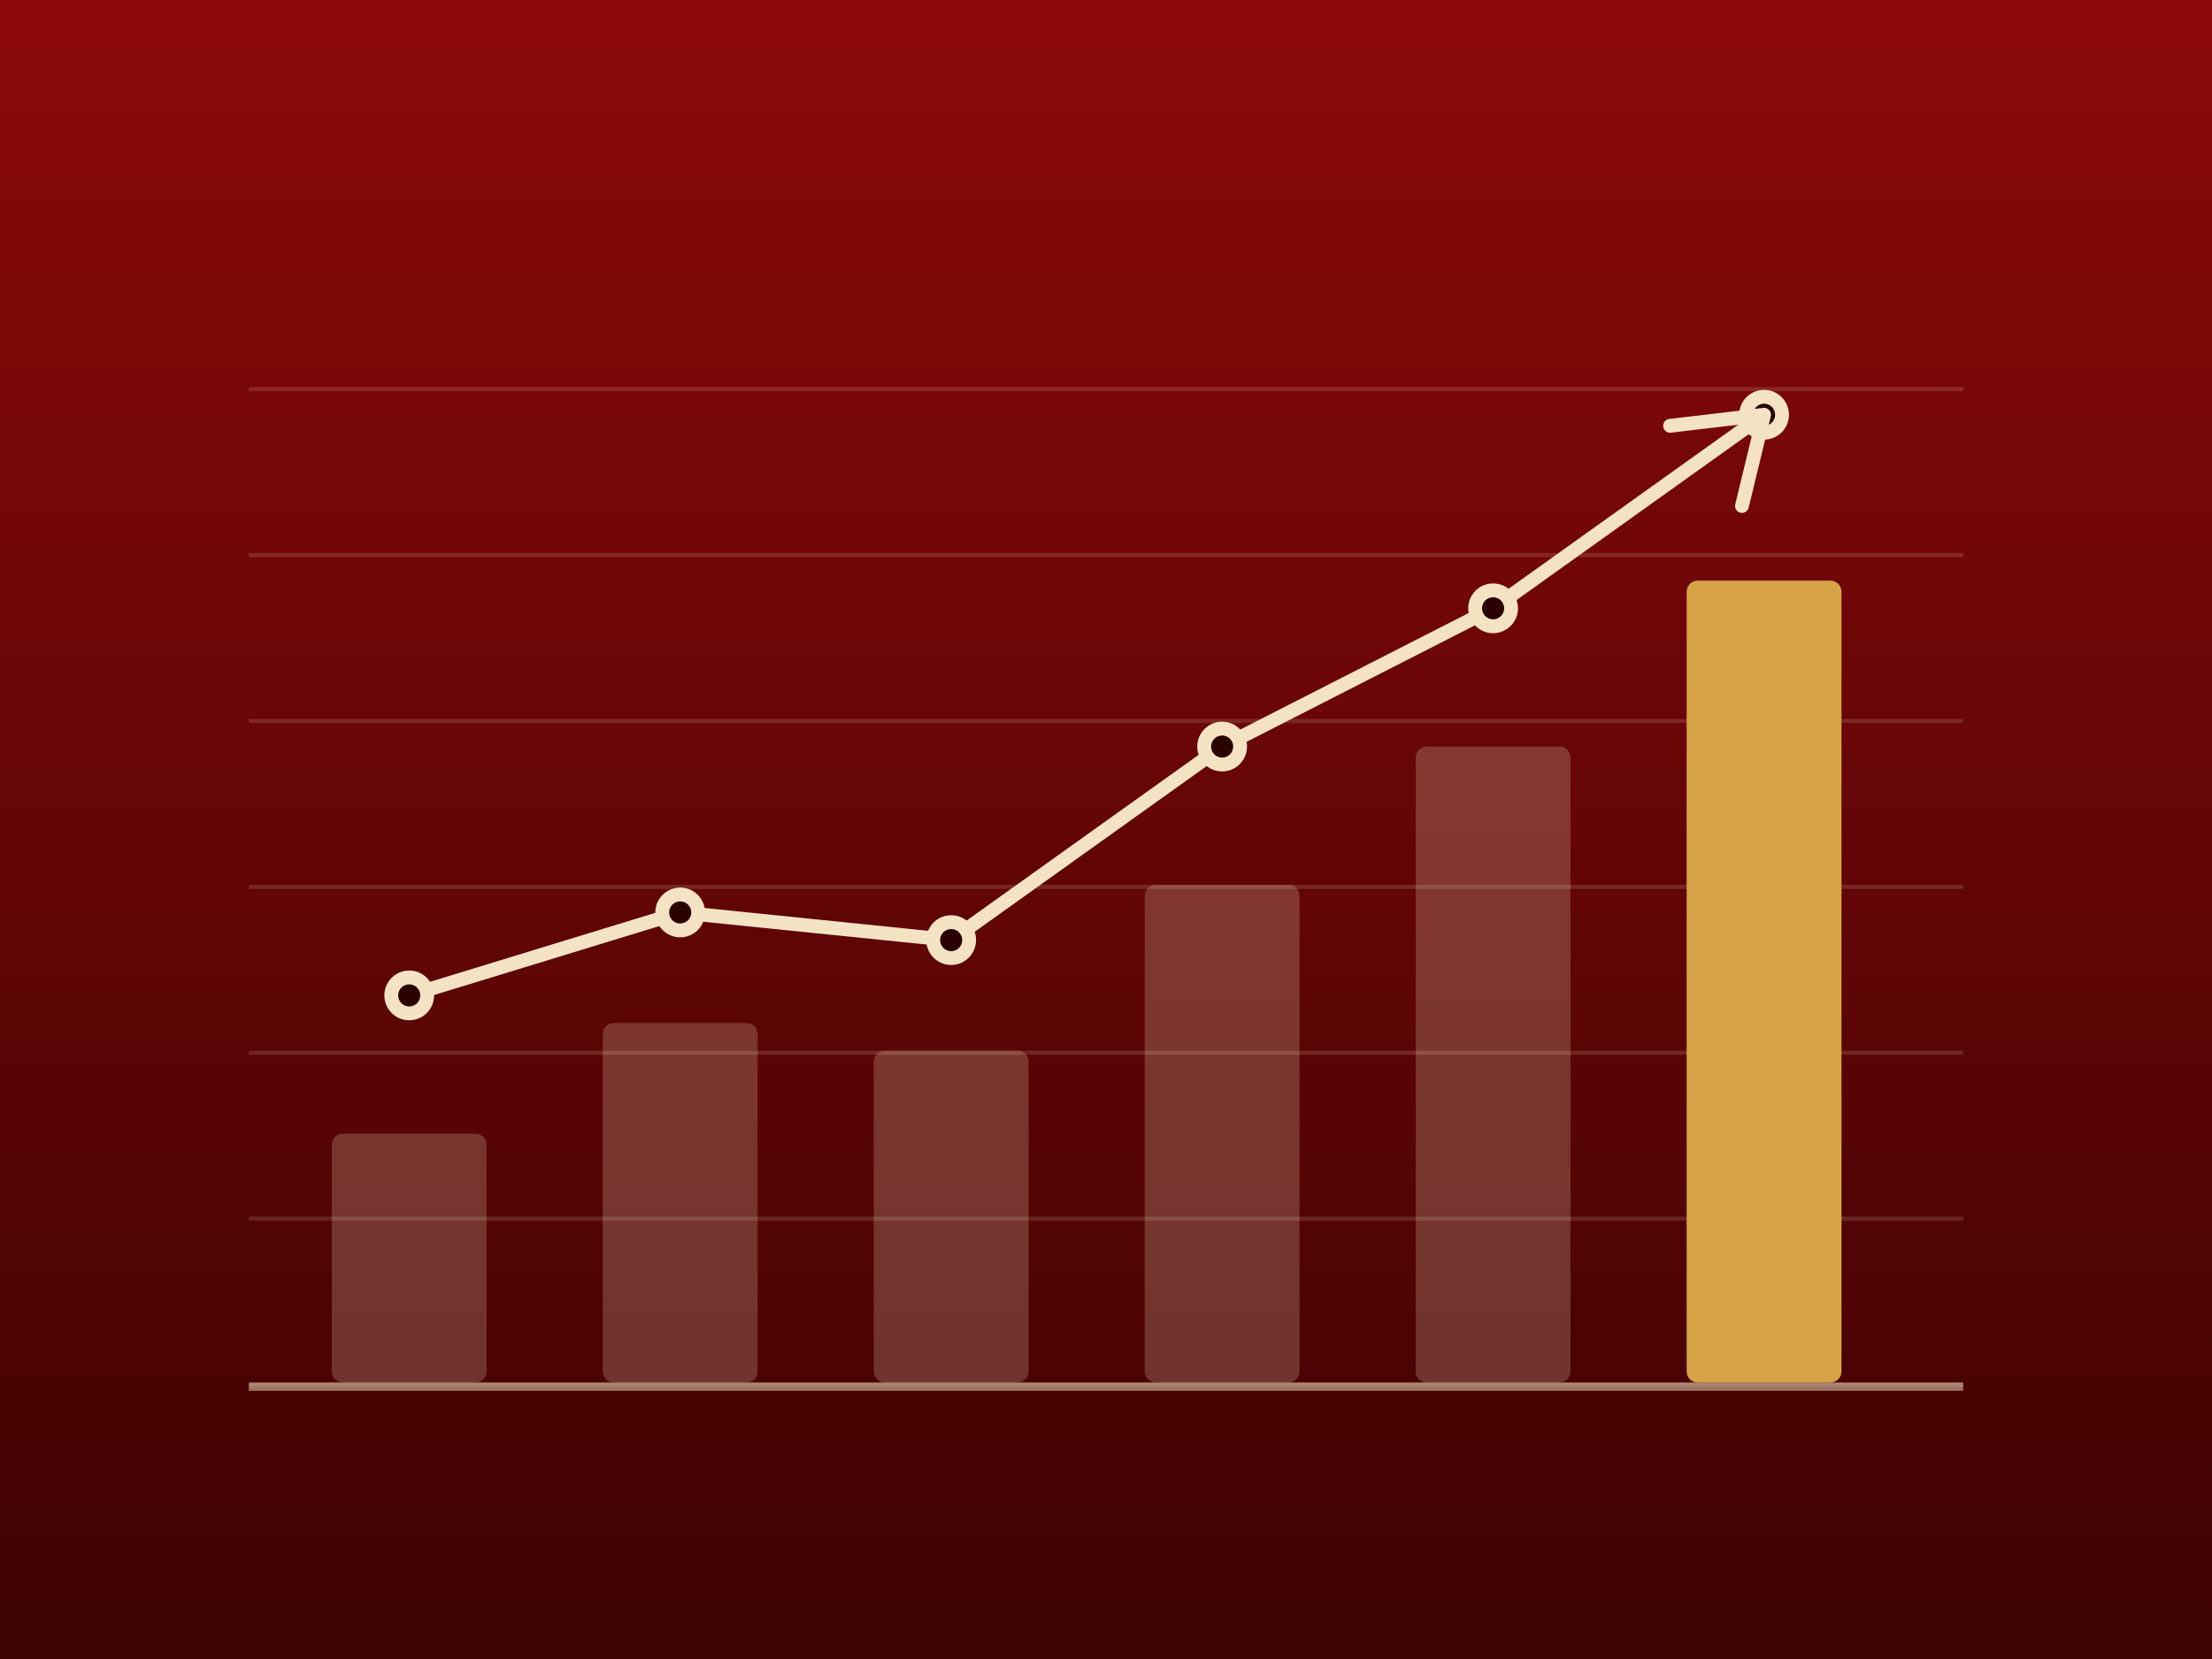
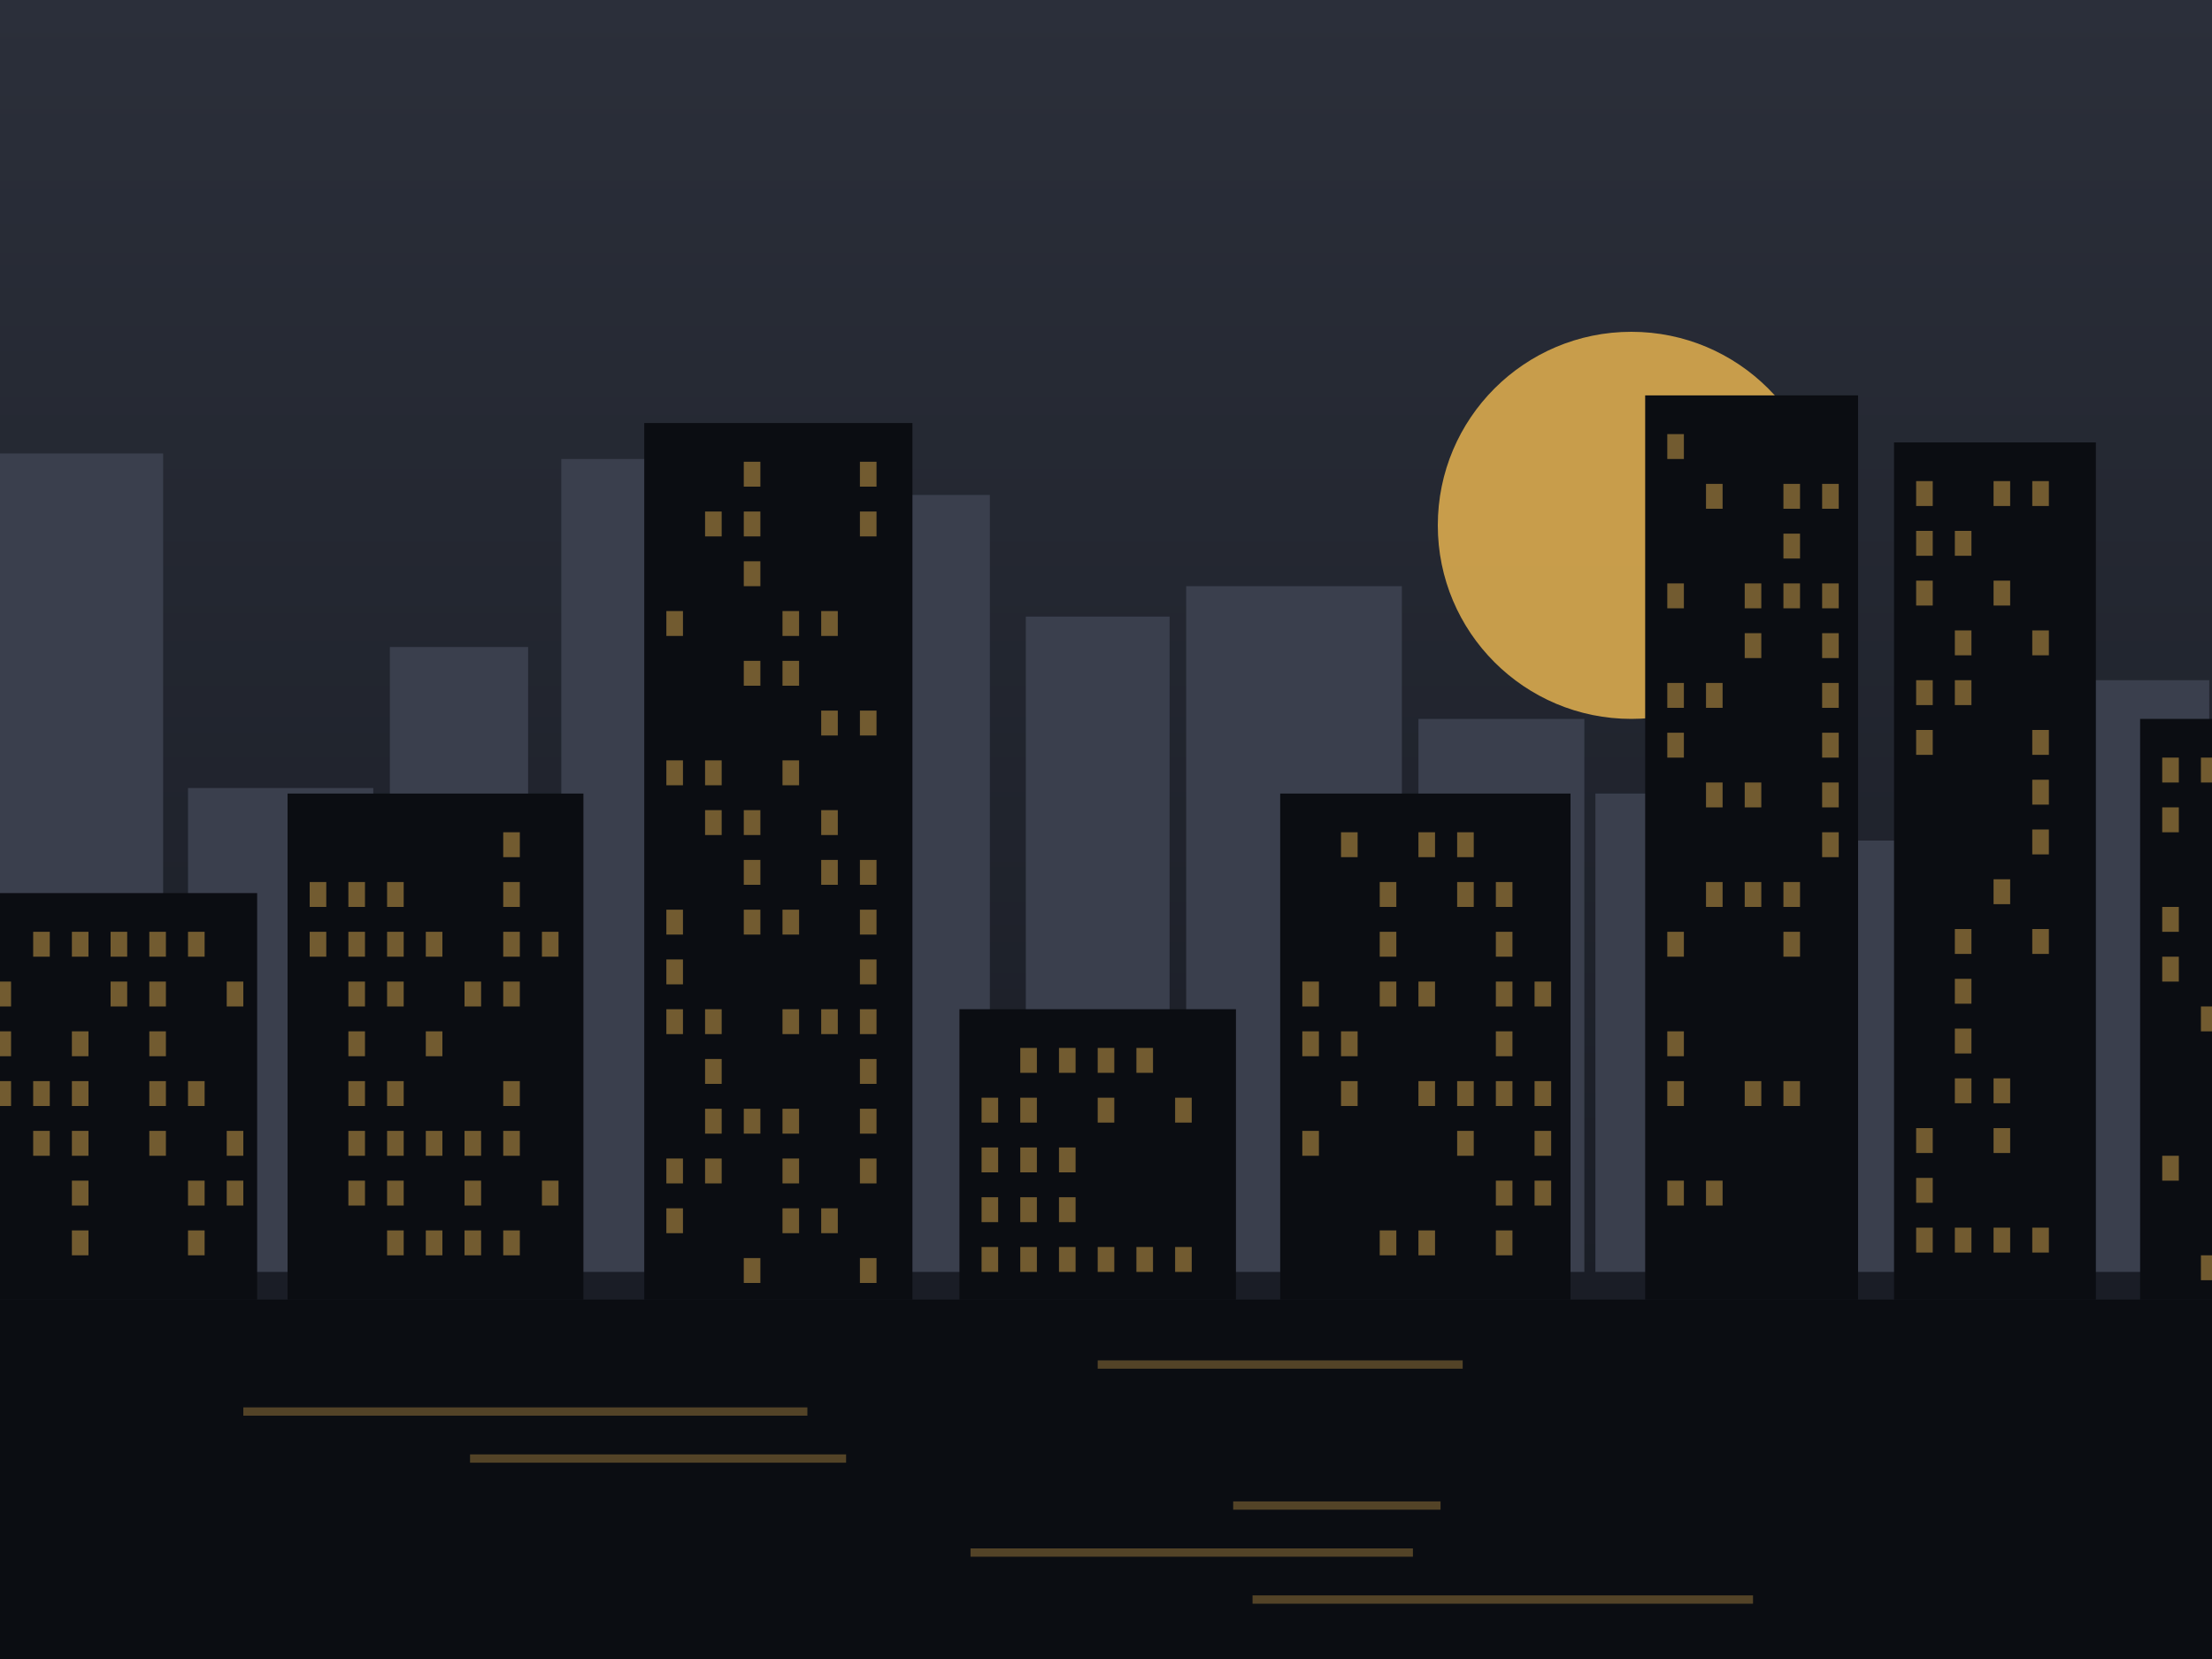
<svg xmlns="http://www.w3.org/2000/svg" viewBox="0 0 800 600" preserveAspectRatio="xMidYMid slice" role="img">
  <defs>
    <linearGradient id="sky" x1="0" y1="0" x2="0" y2="1">
-       <stop offset="0" stop-color="#8c0909" />
-       <stop offset="1" stop-color="#3d0202" />
+       <stop offset="0" stop-color="#2b2f3a" />
+       <stop offset="1" stop-color="#151820" />
    </linearGradient>
  </defs>
  <rect width="800" height="600" fill="url(#sky)" />
-   <rect x="90" y="140" width="620" height="1.5" fill="#f3e3c3" opacity=".15" />
-   <rect x="90" y="200" width="620" height="1.5" fill="#f3e3c3" opacity=".15" />
-   <rect x="90" y="260" width="620" height="1.5" fill="#f3e3c3" opacity=".15" />
-   <rect x="90" y="320" width="620" height="1.5" fill="#f3e3c3" opacity=".15" />
-   <rect x="90" y="380" width="620" height="1.5" fill="#f3e3c3" opacity=".15" />
-   <rect x="90" y="440" width="620" height="1.5" fill="#f3e3c3" opacity=".15" />
-   <rect x="90" y="500" width="620" height="1.5" fill="#f3e3c3" opacity=".15" />
-   <rect x="120" y="410" width="56" height="90" rx="4" fill="#f3e3c3" opacity="0.22" />
-   <rect x="218" y="370" width="56" height="130" rx="4" fill="#f3e3c3" opacity="0.22" />
-   <rect x="316" y="380" width="56" height="120" rx="4" fill="#f3e3c3" opacity="0.22" />
-   <rect x="414" y="320" width="56" height="180" rx="4" fill="#f3e3c3" opacity="0.22" />
-   <rect x="512" y="270" width="56" height="230" rx="4" fill="#f3e3c3" opacity="0.22" />
-   <rect x="610" y="210" width="56" height="290" rx="4" fill="#d6a447" opacity="1" />
-   <path d="M148 360 L246 330 L344 340 L442 270 L540 220 L638 150" fill="none" stroke="#f3e3c3" stroke-width="5" stroke-linecap="round" stroke-linejoin="round" />
-   <circle cx="148" cy="360" r="9" fill="#f3e3c3" />
-   <circle cx="148" cy="360" r="4" fill="#2a0101" />
-   <circle cx="246" cy="330" r="9" fill="#f3e3c3" />
-   <circle cx="246" cy="330" r="4" fill="#2a0101" />
-   <circle cx="344" cy="340" r="9" fill="#f3e3c3" />
-   <circle cx="344" cy="340" r="4" fill="#2a0101" />
-   <circle cx="442" cy="270" r="9" fill="#f3e3c3" />
-   <circle cx="442" cy="270" r="4" fill="#2a0101" />
-   <circle cx="540" cy="220" r="9" fill="#f3e3c3" />
-   <circle cx="540" cy="220" r="4" fill="#2a0101" />
-   <circle cx="638" cy="150" r="9" fill="#f3e3c3" />
-   <circle cx="638" cy="150" r="4" fill="#2a0101" />
-   <path d="M638 150 l-34 4 m34 -4 l-8 33" stroke="#f3e3c3" stroke-width="5" stroke-linecap="round" />
-   <rect x="90" y="500" width="620" height="3" fill="#f3e3c3" opacity=".5" />
+   <circle cx="590" cy="190" r="70" fill="#d9aa4e" opacity=".9" />
+   <rect x="-20" y="164" width="79" height="296" fill="#3a3f4d" />
+   <rect x="68" y="285" width="67" height="175" fill="#3a3f4d" />
+   <rect x="141" y="234" width="50" height="226" fill="#3a3f4d" />
+   <rect x="203" y="166" width="79" height="294" fill="#3a3f4d" />
+   <rect x="287" y="179" width="71" height="281" fill="#3a3f4d" />
+   <rect x="371" y="223" width="52" height="237" fill="#3a3f4d" />
+   <rect x="429" y="212" width="78" height="248" fill="#3a3f4d" />
+   <rect x="513" y="260" width="60" height="200" fill="#3a3f4d" />
+   <rect x="577" y="287" width="57" height="173" fill="#3a3f4d" />
+   <rect x="646" y="304" width="87" height="156" fill="#3a3f4d" />
+   <rect x="743" y="246" width="56" height="214" fill="#3a3f4d" />
+   <rect x="-10" y="323" width="103" height="147" fill="#0b0d12" />
+   <rect x="12" y="337" width="6" height="9" fill="#d9aa4e" opacity="0.5" />
+   <rect x="26" y="337" width="6" height="9" fill="#d9aa4e" opacity="0.5" />
+   <rect x="40" y="337" width="6" height="9" fill="#d9aa4e" opacity="0.5" />
+   <rect x="54" y="337" width="6" height="9" fill="#d9aa4e" opacity="0.5" />
+   <rect x="68" y="337" width="6" height="9" fill="#d9aa4e" opacity="0.5" />
+   <rect x="-2" y="355" width="6" height="9" fill="#d9aa4e" opacity="0.5" />
+   <rect x="40" y="355" width="6" height="9" fill="#d9aa4e" opacity="0.5" />
+   <rect x="54" y="355" width="6" height="9" fill="#d9aa4e" opacity="0.5" />
+   <rect x="82" y="355" width="6" height="9" fill="#d9aa4e" opacity="0.5" />
+   <rect x="-2" y="373" width="6" height="9" fill="#d9aa4e" opacity="0.5" />
+   <rect x="26" y="373" width="6" height="9" fill="#d9aa4e" opacity="0.5" />
+   <rect x="54" y="373" width="6" height="9" fill="#d9aa4e" opacity="0.5" />
+   <rect x="-2" y="391" width="6" height="9" fill="#d9aa4e" opacity="0.5" />
+   <rect x="12" y="391" width="6" height="9" fill="#d9aa4e" opacity="0.5" />
+   <rect x="26" y="391" width="6" height="9" fill="#d9aa4e" opacity="0.5" />
+   <rect x="54" y="391" width="6" height="9" fill="#d9aa4e" opacity="0.5" />
+   <rect x="68" y="391" width="6" height="9" fill="#d9aa4e" opacity="0.5" />
+   <rect x="12" y="409" width="6" height="9" fill="#d9aa4e" opacity="0.5" />
+   <rect x="26" y="409" width="6" height="9" fill="#d9aa4e" opacity="0.5" />
+   <rect x="54" y="409" width="6" height="9" fill="#d9aa4e" opacity="0.5" />
+   <rect x="82" y="409" width="6" height="9" fill="#d9aa4e" opacity="0.5" />
+   <rect x="26" y="427" width="6" height="9" fill="#d9aa4e" opacity="0.5" />
+   <rect x="68" y="427" width="6" height="9" fill="#d9aa4e" opacity="0.5" />
+   <rect x="82" y="427" width="6" height="9" fill="#d9aa4e" opacity="0.5" />
+   <rect x="26" y="445" width="6" height="9" fill="#d9aa4e" opacity="0.5" />
+   <rect x="68" y="445" width="6" height="9" fill="#d9aa4e" opacity="0.5" />
+   <rect x="104" y="287" width="107" height="183" fill="#0b0d12" />
+   <rect x="182" y="301" width="6" height="9" fill="#d9aa4e" opacity="0.5" />
+   <rect x="112" y="319" width="6" height="9" fill="#d9aa4e" opacity="0.5" />
+   <rect x="126" y="319" width="6" height="9" fill="#d9aa4e" opacity="0.5" />
+   <rect x="140" y="319" width="6" height="9" fill="#d9aa4e" opacity="0.5" />
+   <rect x="182" y="319" width="6" height="9" fill="#d9aa4e" opacity="0.5" />
+   <rect x="112" y="337" width="6" height="9" fill="#d9aa4e" opacity="0.5" />
+   <rect x="126" y="337" width="6" height="9" fill="#d9aa4e" opacity="0.5" />
+   <rect x="140" y="337" width="6" height="9" fill="#d9aa4e" opacity="0.5" />
+   <rect x="154" y="337" width="6" height="9" fill="#d9aa4e" opacity="0.5" />
+   <rect x="182" y="337" width="6" height="9" fill="#d9aa4e" opacity="0.5" />
+   <rect x="196" y="337" width="6" height="9" fill="#d9aa4e" opacity="0.5" />
+   <rect x="126" y="355" width="6" height="9" fill="#d9aa4e" opacity="0.5" />
+   <rect x="140" y="355" width="6" height="9" fill="#d9aa4e" opacity="0.5" />
+   <rect x="168" y="355" width="6" height="9" fill="#d9aa4e" opacity="0.5" />
+   <rect x="182" y="355" width="6" height="9" fill="#d9aa4e" opacity="0.5" />
+   <rect x="126" y="373" width="6" height="9" fill="#d9aa4e" opacity="0.5" />
+   <rect x="154" y="373" width="6" height="9" fill="#d9aa4e" opacity="0.5" />
+   <rect x="126" y="391" width="6" height="9" fill="#d9aa4e" opacity="0.5" />
+   <rect x="140" y="391" width="6" height="9" fill="#d9aa4e" opacity="0.5" />
+   <rect x="182" y="391" width="6" height="9" fill="#d9aa4e" opacity="0.5" />
+   <rect x="126" y="409" width="6" height="9" fill="#d9aa4e" opacity="0.5" />
+   <rect x="140" y="409" width="6" height="9" fill="#d9aa4e" opacity="0.5" />
+   <rect x="154" y="409" width="6" height="9" fill="#d9aa4e" opacity="0.5" />
+   <rect x="168" y="409" width="6" height="9" fill="#d9aa4e" opacity="0.5" />
+   <rect x="182" y="409" width="6" height="9" fill="#d9aa4e" opacity="0.5" />
+   <rect x="126" y="427" width="6" height="9" fill="#d9aa4e" opacity="0.5" />
+   <rect x="140" y="427" width="6" height="9" fill="#d9aa4e" opacity="0.5" />
+   <rect x="168" y="427" width="6" height="9" fill="#d9aa4e" opacity="0.5" />
+   <rect x="196" y="427" width="6" height="9" fill="#d9aa4e" opacity="0.5" />
+   <rect x="140" y="445" width="6" height="9" fill="#d9aa4e" opacity="0.5" />
+   <rect x="154" y="445" width="6" height="9" fill="#d9aa4e" opacity="0.5" />
+   <rect x="168" y="445" width="6" height="9" fill="#d9aa4e" opacity="0.5" />
+   <rect x="182" y="445" width="6" height="9" fill="#d9aa4e" opacity="0.5" />
+   <rect x="233" y="153" width="97" height="317" fill="#0b0d12" />
+   <rect x="269" y="167" width="6" height="9" fill="#d9aa4e" opacity="0.5" />
+   <rect x="311" y="167" width="6" height="9" fill="#d9aa4e" opacity="0.5" />
+   <rect x="255" y="185" width="6" height="9" fill="#d9aa4e" opacity="0.5" />
+   <rect x="269" y="185" width="6" height="9" fill="#d9aa4e" opacity="0.5" />
+   <rect x="311" y="185" width="6" height="9" fill="#d9aa4e" opacity="0.5" />
+   <rect x="269" y="203" width="6" height="9" fill="#d9aa4e" opacity="0.5" />
+   <rect x="241" y="221" width="6" height="9" fill="#d9aa4e" opacity="0.5" />
+   <rect x="283" y="221" width="6" height="9" fill="#d9aa4e" opacity="0.5" />
+   <rect x="297" y="221" width="6" height="9" fill="#d9aa4e" opacity="0.5" />
+   <rect x="269" y="239" width="6" height="9" fill="#d9aa4e" opacity="0.5" />
+   <rect x="283" y="239" width="6" height="9" fill="#d9aa4e" opacity="0.5" />
+   <rect x="297" y="257" width="6" height="9" fill="#d9aa4e" opacity="0.5" />
+   <rect x="311" y="257" width="6" height="9" fill="#d9aa4e" opacity="0.5" />
+   <rect x="241" y="275" width="6" height="9" fill="#d9aa4e" opacity="0.5" />
+   <rect x="255" y="275" width="6" height="9" fill="#d9aa4e" opacity="0.5" />
+   <rect x="283" y="275" width="6" height="9" fill="#d9aa4e" opacity="0.5" />
+   <rect x="255" y="293" width="6" height="9" fill="#d9aa4e" opacity="0.5" />
+   <rect x="269" y="293" width="6" height="9" fill="#d9aa4e" opacity="0.5" />
+   <rect x="297" y="293" width="6" height="9" fill="#d9aa4e" opacity="0.5" />
+   <rect x="269" y="311" width="6" height="9" fill="#d9aa4e" opacity="0.5" />
+   <rect x="297" y="311" width="6" height="9" fill="#d9aa4e" opacity="0.5" />
+   <rect x="311" y="311" width="6" height="9" fill="#d9aa4e" opacity="0.5" />
+   <rect x="241" y="329" width="6" height="9" fill="#d9aa4e" opacity="0.5" />
+   <rect x="269" y="329" width="6" height="9" fill="#d9aa4e" opacity="0.5" />
+   <rect x="283" y="329" width="6" height="9" fill="#d9aa4e" opacity="0.5" />
+   <rect x="311" y="329" width="6" height="9" fill="#d9aa4e" opacity="0.5" />
+   <rect x="241" y="347" width="6" height="9" fill="#d9aa4e" opacity="0.5" />
+   <rect x="311" y="347" width="6" height="9" fill="#d9aa4e" opacity="0.5" />
+   <rect x="241" y="365" width="6" height="9" fill="#d9aa4e" opacity="0.5" />
+   <rect x="255" y="365" width="6" height="9" fill="#d9aa4e" opacity="0.5" />
+   <rect x="283" y="365" width="6" height="9" fill="#d9aa4e" opacity="0.5" />
+   <rect x="297" y="365" width="6" height="9" fill="#d9aa4e" opacity="0.5" />
+   <rect x="311" y="365" width="6" height="9" fill="#d9aa4e" opacity="0.5" />
+   <rect x="255" y="383" width="6" height="9" fill="#d9aa4e" opacity="0.5" />
+   <rect x="311" y="383" width="6" height="9" fill="#d9aa4e" opacity="0.5" />
+   <rect x="255" y="401" width="6" height="9" fill="#d9aa4e" opacity="0.5" />
+   <rect x="269" y="401" width="6" height="9" fill="#d9aa4e" opacity="0.5" />
+   <rect x="283" y="401" width="6" height="9" fill="#d9aa4e" opacity="0.5" />
+   <rect x="311" y="401" width="6" height="9" fill="#d9aa4e" opacity="0.5" />
+   <rect x="241" y="419" width="6" height="9" fill="#d9aa4e" opacity="0.5" />
+   <rect x="255" y="419" width="6" height="9" fill="#d9aa4e" opacity="0.5" />
+   <rect x="283" y="419" width="6" height="9" fill="#d9aa4e" opacity="0.5" />
+   <rect x="311" y="419" width="6" height="9" fill="#d9aa4e" opacity="0.5" />
+   <rect x="241" y="437" width="6" height="9" fill="#d9aa4e" opacity="0.5" />
+   <rect x="283" y="437" width="6" height="9" fill="#d9aa4e" opacity="0.5" />
+   <rect x="297" y="437" width="6" height="9" fill="#d9aa4e" opacity="0.5" />
+   <rect x="269" y="455" width="6" height="9" fill="#d9aa4e" opacity="0.5" />
+   <rect x="311" y="455" width="6" height="9" fill="#d9aa4e" opacity="0.5" />
+   <rect x="347" y="365" width="100" height="105" fill="#0b0d12" />
+   <rect x="369" y="379" width="6" height="9" fill="#d9aa4e" opacity="0.5" />
+   <rect x="383" y="379" width="6" height="9" fill="#d9aa4e" opacity="0.5" />
+   <rect x="397" y="379" width="6" height="9" fill="#d9aa4e" opacity="0.5" />
+   <rect x="411" y="379" width="6" height="9" fill="#d9aa4e" opacity="0.5" />
+   <rect x="355" y="397" width="6" height="9" fill="#d9aa4e" opacity="0.5" />
+   <rect x="369" y="397" width="6" height="9" fill="#d9aa4e" opacity="0.5" />
+   <rect x="397" y="397" width="6" height="9" fill="#d9aa4e" opacity="0.5" />
+   <rect x="425" y="397" width="6" height="9" fill="#d9aa4e" opacity="0.5" />
+   <rect x="355" y="415" width="6" height="9" fill="#d9aa4e" opacity="0.5" />
+   <rect x="369" y="415" width="6" height="9" fill="#d9aa4e" opacity="0.5" />
+   <rect x="383" y="415" width="6" height="9" fill="#d9aa4e" opacity="0.5" />
+   <rect x="355" y="433" width="6" height="9" fill="#d9aa4e" opacity="0.5" />
+   <rect x="369" y="433" width="6" height="9" fill="#d9aa4e" opacity="0.5" />
+   <rect x="383" y="433" width="6" height="9" fill="#d9aa4e" opacity="0.5" />
+   <rect x="355" y="451" width="6" height="9" fill="#d9aa4e" opacity="0.5" />
+   <rect x="369" y="451" width="6" height="9" fill="#d9aa4e" opacity="0.5" />
+   <rect x="383" y="451" width="6" height="9" fill="#d9aa4e" opacity="0.5" />
+   <rect x="397" y="451" width="6" height="9" fill="#d9aa4e" opacity="0.5" />
+   <rect x="411" y="451" width="6" height="9" fill="#d9aa4e" opacity="0.5" />
+   <rect x="425" y="451" width="6" height="9" fill="#d9aa4e" opacity="0.5" />
+   <rect x="463" y="287" width="105" height="183" fill="#0b0d12" />
+   <rect x="485" y="301" width="6" height="9" fill="#d9aa4e" opacity="0.5" />
+   <rect x="513" y="301" width="6" height="9" fill="#d9aa4e" opacity="0.5" />
+   <rect x="527" y="301" width="6" height="9" fill="#d9aa4e" opacity="0.5" />
+   <rect x="499" y="319" width="6" height="9" fill="#d9aa4e" opacity="0.5" />
+   <rect x="527" y="319" width="6" height="9" fill="#d9aa4e" opacity="0.5" />
+   <rect x="541" y="319" width="6" height="9" fill="#d9aa4e" opacity="0.5" />
+   <rect x="499" y="337" width="6" height="9" fill="#d9aa4e" opacity="0.5" />
+   <rect x="541" y="337" width="6" height="9" fill="#d9aa4e" opacity="0.5" />
+   <rect x="471" y="355" width="6" height="9" fill="#d9aa4e" opacity="0.5" />
+   <rect x="499" y="355" width="6" height="9" fill="#d9aa4e" opacity="0.5" />
+   <rect x="513" y="355" width="6" height="9" fill="#d9aa4e" opacity="0.5" />
+   <rect x="541" y="355" width="6" height="9" fill="#d9aa4e" opacity="0.5" />
+   <rect x="555" y="355" width="6" height="9" fill="#d9aa4e" opacity="0.5" />
+   <rect x="471" y="373" width="6" height="9" fill="#d9aa4e" opacity="0.5" />
+   <rect x="485" y="373" width="6" height="9" fill="#d9aa4e" opacity="0.5" />
+   <rect x="541" y="373" width="6" height="9" fill="#d9aa4e" opacity="0.5" />
+   <rect x="485" y="391" width="6" height="9" fill="#d9aa4e" opacity="0.5" />
+   <rect x="513" y="391" width="6" height="9" fill="#d9aa4e" opacity="0.5" />
+   <rect x="527" y="391" width="6" height="9" fill="#d9aa4e" opacity="0.5" />
+   <rect x="541" y="391" width="6" height="9" fill="#d9aa4e" opacity="0.5" />
+   <rect x="555" y="391" width="6" height="9" fill="#d9aa4e" opacity="0.5" />
+   <rect x="471" y="409" width="6" height="9" fill="#d9aa4e" opacity="0.5" />
+   <rect x="527" y="409" width="6" height="9" fill="#d9aa4e" opacity="0.5" />
+   <rect x="555" y="409" width="6" height="9" fill="#d9aa4e" opacity="0.5" />
+   <rect x="541" y="427" width="6" height="9" fill="#d9aa4e" opacity="0.5" />
+   <rect x="555" y="427" width="6" height="9" fill="#d9aa4e" opacity="0.5" />
+   <rect x="499" y="445" width="6" height="9" fill="#d9aa4e" opacity="0.5" />
+   <rect x="513" y="445" width="6" height="9" fill="#d9aa4e" opacity="0.5" />
+   <rect x="541" y="445" width="6" height="9" fill="#d9aa4e" opacity="0.5" />
+   <rect x="595" y="143" width="77" height="327" fill="#0b0d12" />
+   <rect x="603" y="157" width="6" height="9" fill="#d9aa4e" opacity="0.5" />
+   <rect x="617" y="175" width="6" height="9" fill="#d9aa4e" opacity="0.5" />
+   <rect x="645" y="175" width="6" height="9" fill="#d9aa4e" opacity="0.5" />
+   <rect x="659" y="175" width="6" height="9" fill="#d9aa4e" opacity="0.5" />
+   <rect x="645" y="193" width="6" height="9" fill="#d9aa4e" opacity="0.5" />
+   <rect x="603" y="211" width="6" height="9" fill="#d9aa4e" opacity="0.5" />
+   <rect x="631" y="211" width="6" height="9" fill="#d9aa4e" opacity="0.5" />
+   <rect x="645" y="211" width="6" height="9" fill="#d9aa4e" opacity="0.5" />
+   <rect x="659" y="211" width="6" height="9" fill="#d9aa4e" opacity="0.5" />
+   <rect x="631" y="229" width="6" height="9" fill="#d9aa4e" opacity="0.5" />
+   <rect x="659" y="229" width="6" height="9" fill="#d9aa4e" opacity="0.5" />
+   <rect x="603" y="247" width="6" height="9" fill="#d9aa4e" opacity="0.5" />
+   <rect x="617" y="247" width="6" height="9" fill="#d9aa4e" opacity="0.5" />
+   <rect x="659" y="247" width="6" height="9" fill="#d9aa4e" opacity="0.5" />
+   <rect x="603" y="265" width="6" height="9" fill="#d9aa4e" opacity="0.5" />
+   <rect x="659" y="265" width="6" height="9" fill="#d9aa4e" opacity="0.5" />
+   <rect x="617" y="283" width="6" height="9" fill="#d9aa4e" opacity="0.5" />
+   <rect x="631" y="283" width="6" height="9" fill="#d9aa4e" opacity="0.5" />
+   <rect x="659" y="283" width="6" height="9" fill="#d9aa4e" opacity="0.5" />
+   <rect x="659" y="301" width="6" height="9" fill="#d9aa4e" opacity="0.5" />
+   <rect x="617" y="319" width="6" height="9" fill="#d9aa4e" opacity="0.5" />
+   <rect x="631" y="319" width="6" height="9" fill="#d9aa4e" opacity="0.5" />
+   <rect x="645" y="319" width="6" height="9" fill="#d9aa4e" opacity="0.5" />
+   <rect x="603" y="337" width="6" height="9" fill="#d9aa4e" opacity="0.5" />
+   <rect x="645" y="337" width="6" height="9" fill="#d9aa4e" opacity="0.5" />
+   <rect x="603" y="373" width="6" height="9" fill="#d9aa4e" opacity="0.5" />
+   <rect x="603" y="391" width="6" height="9" fill="#d9aa4e" opacity="0.5" />
+   <rect x="631" y="391" width="6" height="9" fill="#d9aa4e" opacity="0.5" />
+   <rect x="645" y="391" width="6" height="9" fill="#d9aa4e" opacity="0.5" />
+   <rect x="603" y="427" width="6" height="9" fill="#d9aa4e" opacity="0.5" />
+   <rect x="617" y="427" width="6" height="9" fill="#d9aa4e" opacity="0.5" />
+   <rect x="685" y="160" width="73" height="310" fill="#0b0d12" />
+   <rect x="693" y="174" width="6" height="9" fill="#d9aa4e" opacity="0.5" />
+   <rect x="721" y="174" width="6" height="9" fill="#d9aa4e" opacity="0.5" />
+   <rect x="735" y="174" width="6" height="9" fill="#d9aa4e" opacity="0.5" />
+   <rect x="693" y="192" width="6" height="9" fill="#d9aa4e" opacity="0.5" />
+   <rect x="707" y="192" width="6" height="9" fill="#d9aa4e" opacity="0.5" />
+   <rect x="693" y="210" width="6" height="9" fill="#d9aa4e" opacity="0.5" />
+   <rect x="721" y="210" width="6" height="9" fill="#d9aa4e" opacity="0.5" />
+   <rect x="707" y="228" width="6" height="9" fill="#d9aa4e" opacity="0.5" />
+   <rect x="735" y="228" width="6" height="9" fill="#d9aa4e" opacity="0.5" />
+   <rect x="693" y="246" width="6" height="9" fill="#d9aa4e" opacity="0.5" />
+   <rect x="707" y="246" width="6" height="9" fill="#d9aa4e" opacity="0.5" />
+   <rect x="693" y="264" width="6" height="9" fill="#d9aa4e" opacity="0.5" />
+   <rect x="735" y="264" width="6" height="9" fill="#d9aa4e" opacity="0.5" />
+   <rect x="735" y="282" width="6" height="9" fill="#d9aa4e" opacity="0.5" />
+   <rect x="735" y="300" width="6" height="9" fill="#d9aa4e" opacity="0.5" />
+   <rect x="721" y="318" width="6" height="9" fill="#d9aa4e" opacity="0.5" />
+   <rect x="707" y="336" width="6" height="9" fill="#d9aa4e" opacity="0.5" />
+   <rect x="735" y="336" width="6" height="9" fill="#d9aa4e" opacity="0.5" />
+   <rect x="707" y="354" width="6" height="9" fill="#d9aa4e" opacity="0.5" />
+   <rect x="707" y="372" width="6" height="9" fill="#d9aa4e" opacity="0.5" />
+   <rect x="707" y="390" width="6" height="9" fill="#d9aa4e" opacity="0.5" />
+   <rect x="721" y="390" width="6" height="9" fill="#d9aa4e" opacity="0.5" />
+   <rect x="693" y="408" width="6" height="9" fill="#d9aa4e" opacity="0.5" />
+   <rect x="721" y="408" width="6" height="9" fill="#d9aa4e" opacity="0.5" />
+   <rect x="693" y="426" width="6" height="9" fill="#d9aa4e" opacity="0.5" />
+   <rect x="693" y="444" width="6" height="9" fill="#d9aa4e" opacity="0.5" />
+   <rect x="707" y="444" width="6" height="9" fill="#d9aa4e" opacity="0.5" />
+   <rect x="721" y="444" width="6" height="9" fill="#d9aa4e" opacity="0.5" />
+   <rect x="735" y="444" width="6" height="9" fill="#d9aa4e" opacity="0.5" />
+   <rect x="774" y="260" width="97" height="210" fill="#0b0d12" />
+   <rect x="782" y="274" width="6" height="9" fill="#d9aa4e" opacity="0.5" />
+   <rect x="796" y="274" width="6" height="9" fill="#d9aa4e" opacity="0.5" />
+   <rect x="810" y="274" width="6" height="9" fill="#d9aa4e" opacity="0.5" />
+   <rect x="824" y="274" width="6" height="9" fill="#d9aa4e" opacity="0.5" />
+   <rect x="838" y="274" width="6" height="9" fill="#d9aa4e" opacity="0.5" />
+   <rect x="782" y="292" width="6" height="9" fill="#d9aa4e" opacity="0.5" />
+   <rect x="810" y="292" width="6" height="9" fill="#d9aa4e" opacity="0.5" />
+   <rect x="824" y="292" width="6" height="9" fill="#d9aa4e" opacity="0.5" />
+   <rect x="852" y="292" width="6" height="9" fill="#d9aa4e" opacity="0.5" />
+   <rect x="824" y="310" width="6" height="9" fill="#d9aa4e" opacity="0.5" />
+   <rect x="782" y="328" width="6" height="9" fill="#d9aa4e" opacity="0.5" />
+   <rect x="782" y="346" width="6" height="9" fill="#d9aa4e" opacity="0.5" />
+   <rect x="796" y="364" width="6" height="9" fill="#d9aa4e" opacity="0.5" />
+   <rect x="810" y="364" width="6" height="9" fill="#d9aa4e" opacity="0.5" />
+   <rect x="852" y="364" width="6" height="9" fill="#d9aa4e" opacity="0.5" />
+   <rect x="824" y="382" width="6" height="9" fill="#d9aa4e" opacity="0.5" />
+   <rect x="824" y="400" width="6" height="9" fill="#d9aa4e" opacity="0.5" />
+   <rect x="838" y="400" width="6" height="9" fill="#d9aa4e" opacity="0.5" />
+   <rect x="782" y="418" width="6" height="9" fill="#d9aa4e" opacity="0.5" />
+   <rect x="838" y="418" width="6" height="9" fill="#d9aa4e" opacity="0.5" />
+   <rect x="852" y="418" width="6" height="9" fill="#d9aa4e" opacity="0.5" />
+   <rect x="810" y="436" width="6" height="9" fill="#d9aa4e" opacity="0.5" />
+   <rect x="852" y="436" width="6" height="9" fill="#d9aa4e" opacity="0.5" />
+   <rect x="796" y="454" width="6" height="9" fill="#d9aa4e" opacity="0.5" />
+   <rect x="838" y="454" width="6" height="9" fill="#d9aa4e" opacity="0.5" />
+   <rect y="470" width="800" height="130" fill="#0b0d12" />
+   <rect x="397" y="492" width="132" height="3" fill="#d9aa4e" opacity=".35" />
+   <rect x="88" y="509" width="204" height="3" fill="#d9aa4e" opacity=".35" />
+   <rect x="170" y="526" width="136" height="3" fill="#d9aa4e" opacity=".35" />
+   <rect x="446" y="543" width="75" height="3" fill="#d9aa4e" opacity=".35" />
+   <rect x="351" y="560" width="160" height="3" fill="#d9aa4e" opacity=".35" />
+   <rect x="453" y="577" width="181" height="3" fill="#d9aa4e" opacity=".35" />
</svg>
